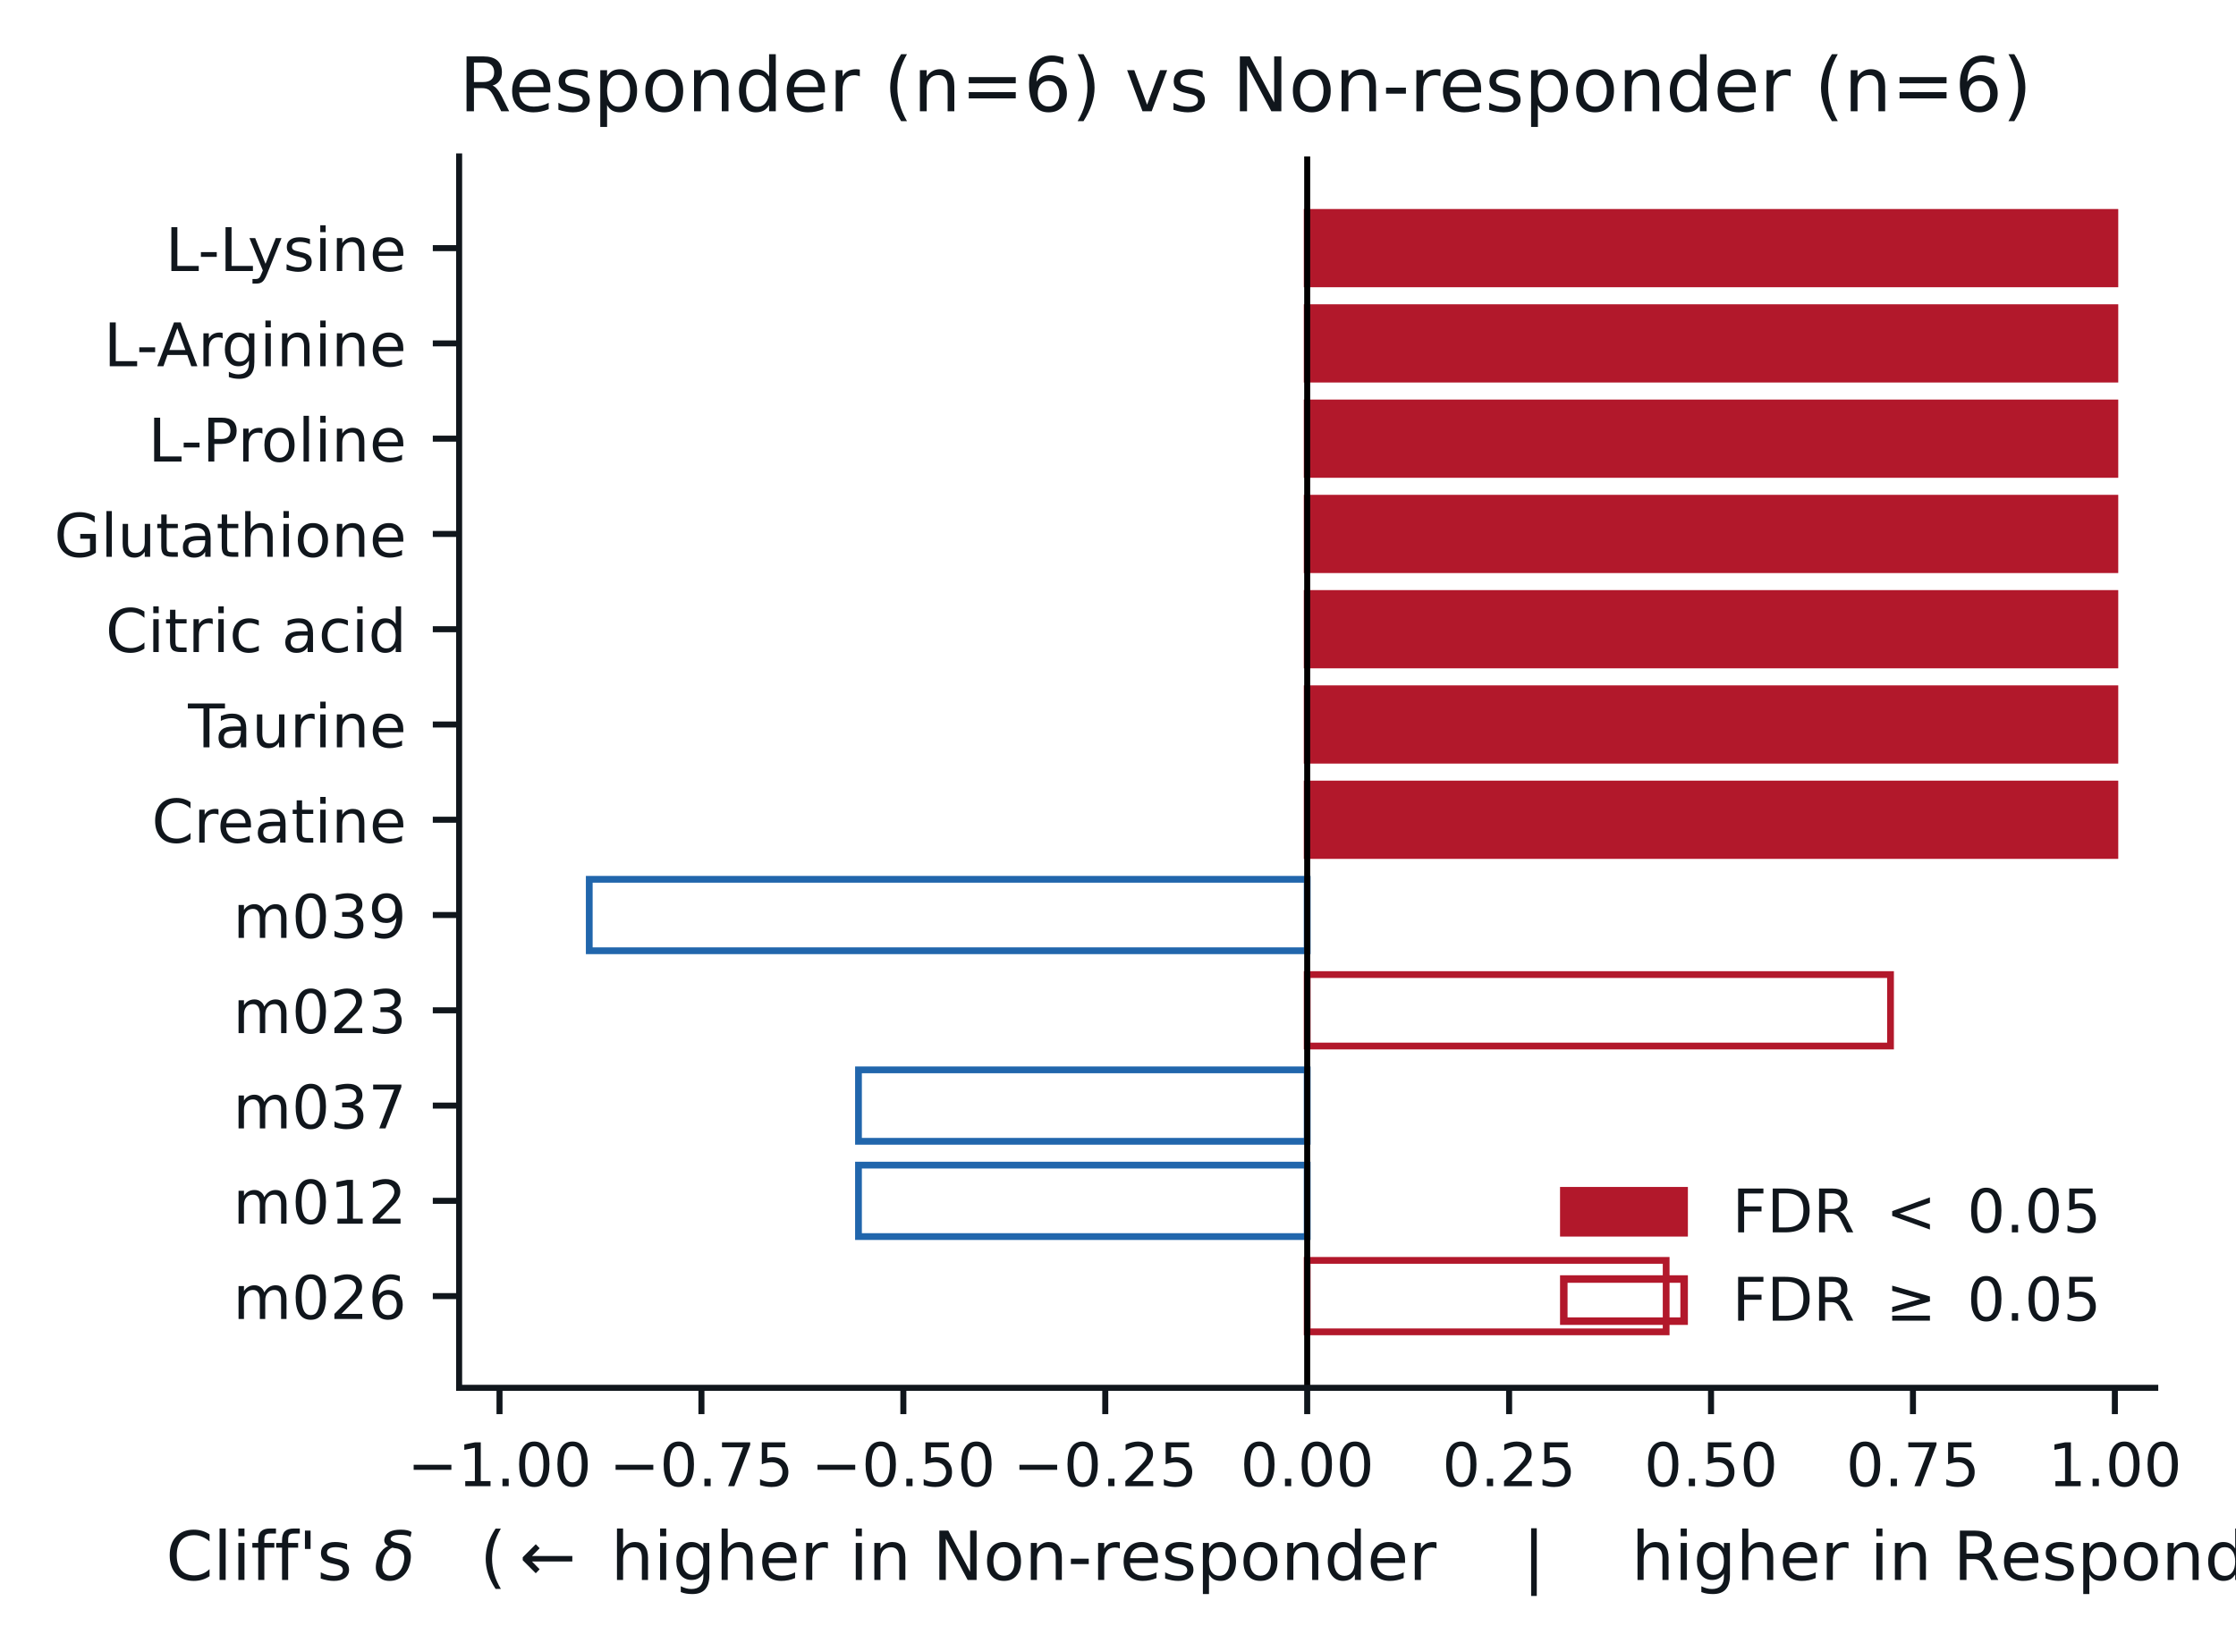
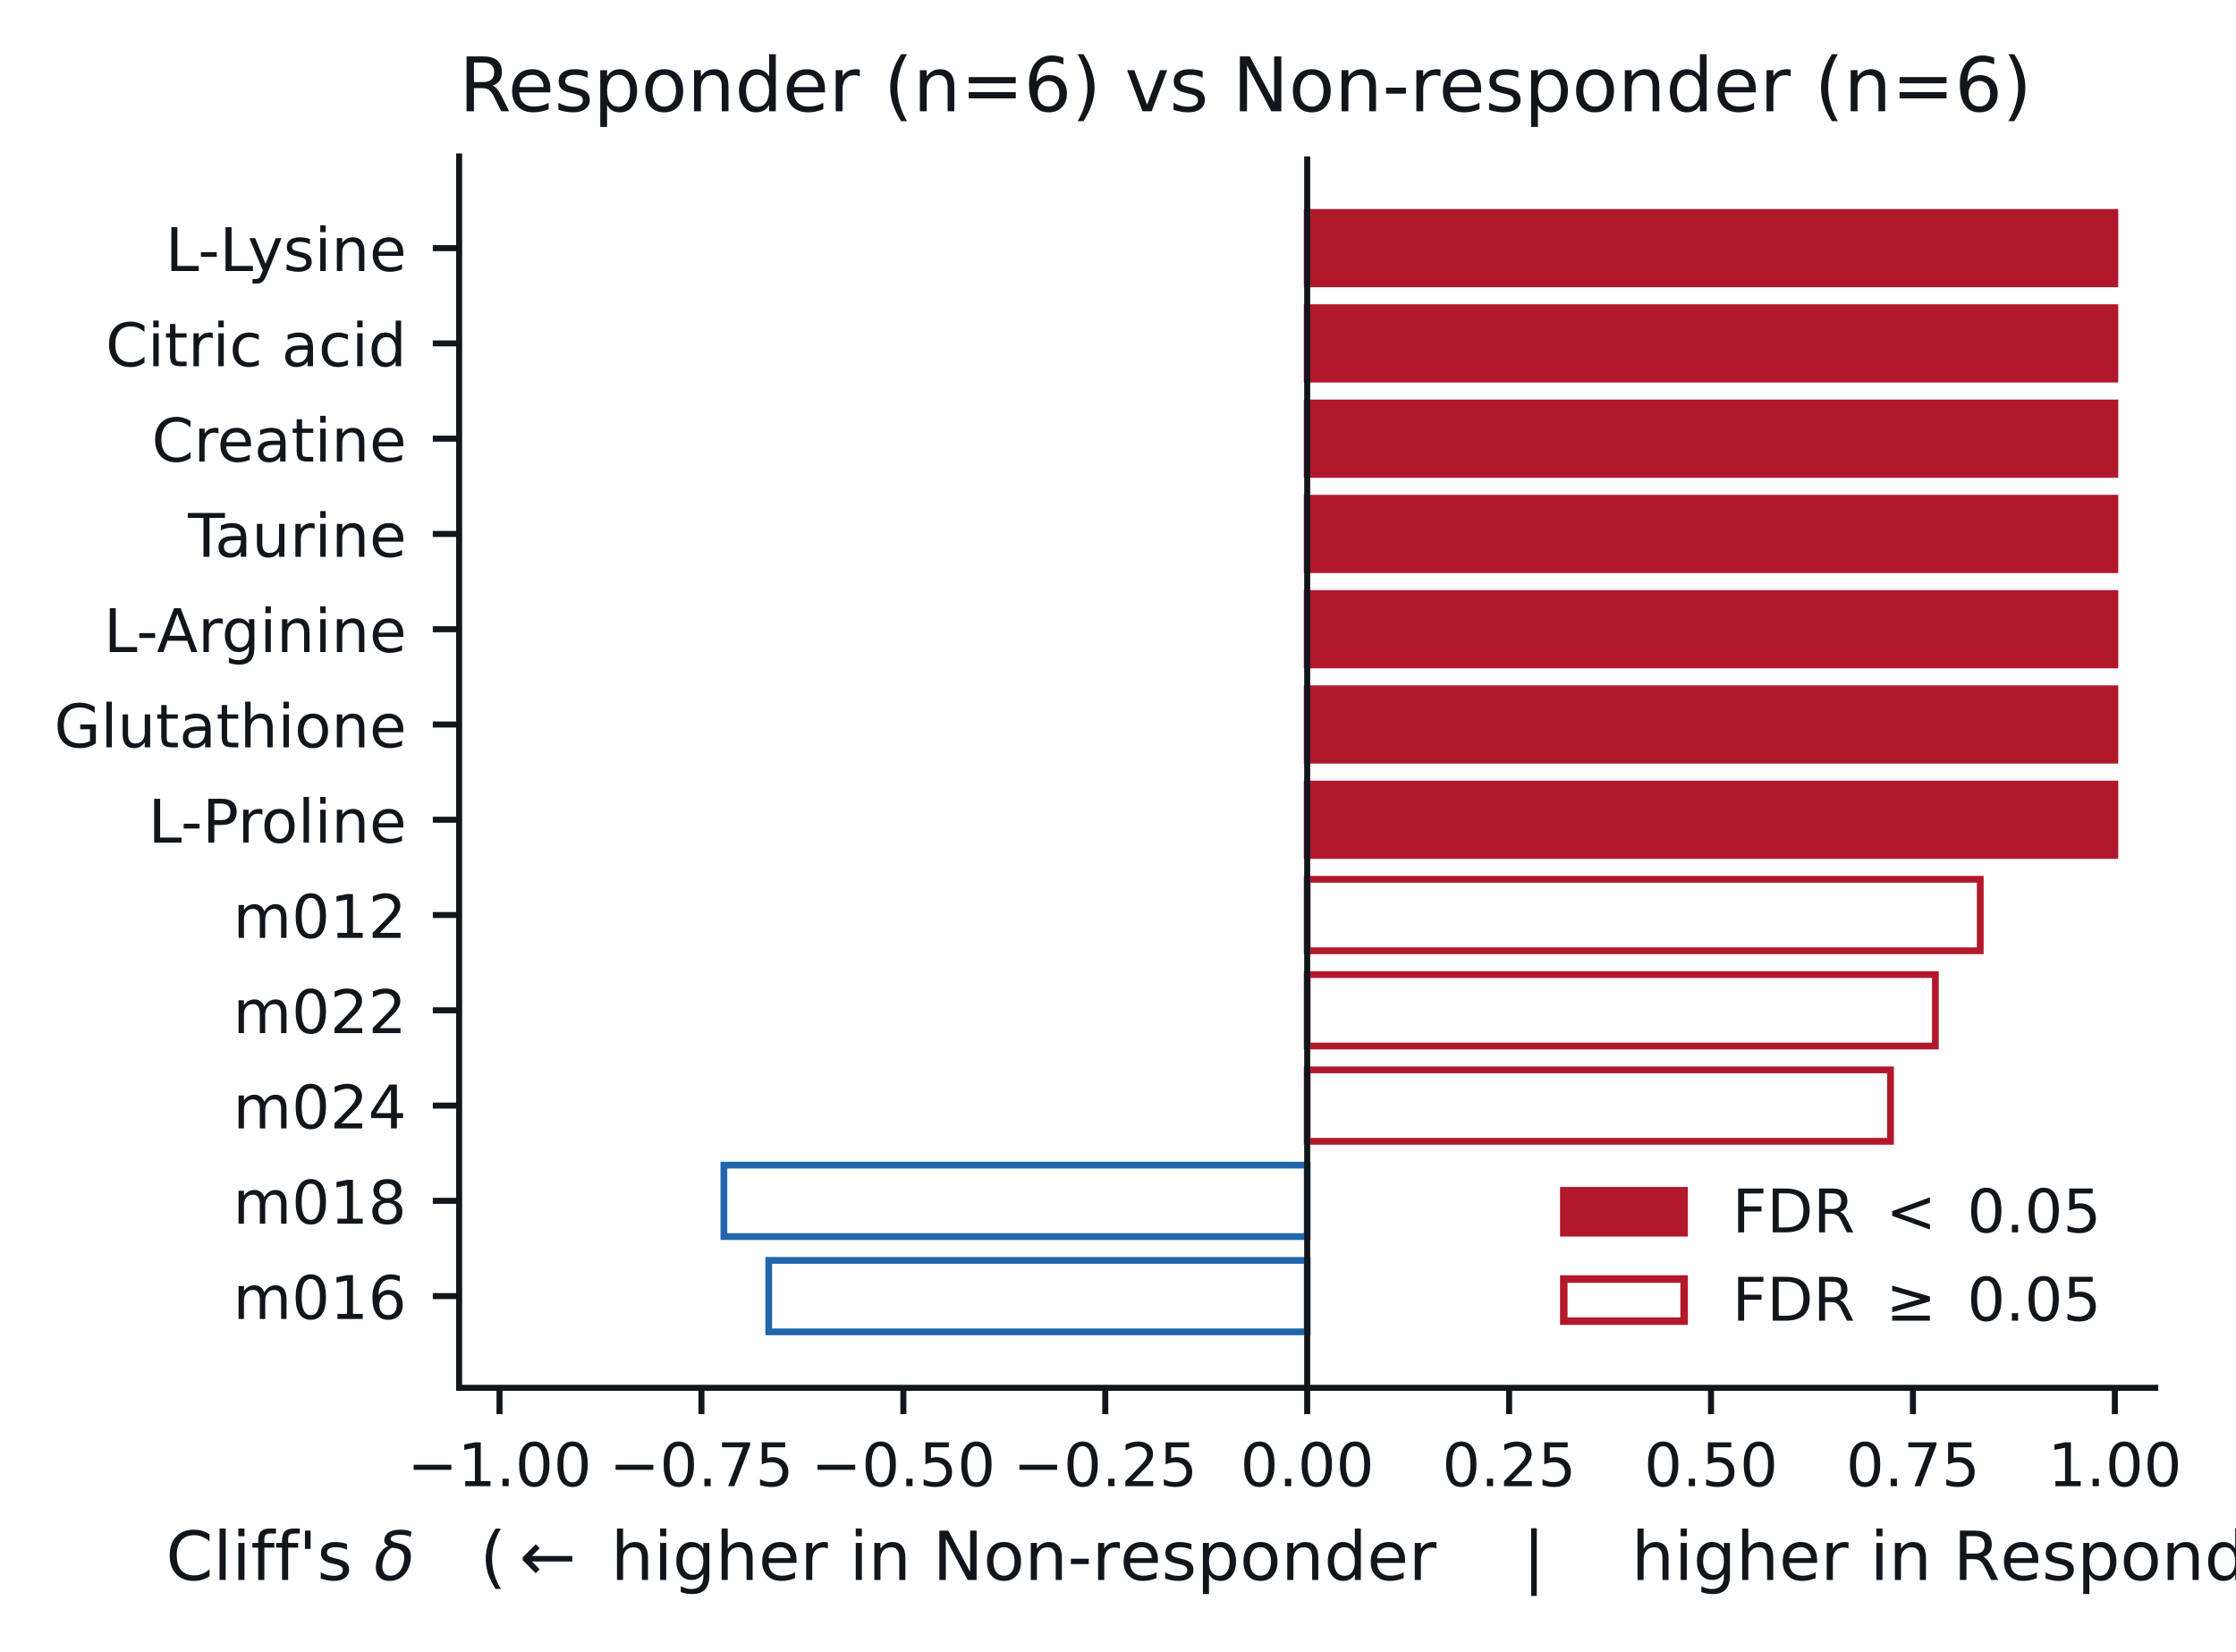
<svg xmlns="http://www.w3.org/2000/svg" xmlns:xlink="http://www.w3.org/1999/xlink" width="297.298pt" height="219.551pt" viewBox="0 0 297.298 219.551" version="1.1">
  <defs>
    <style type="text/css">*{stroke-linejoin: round; stroke-linecap: butt}</style>
  </defs>
  <g id="figure_1">
    <g id="patch_1">
      <path d="M 0 219.551  L 297.298 219.551  L 297.298 0  L 0 0  L 0 219.551  z " style="fill: none" />
    </g>
    <g id="axes_1">
      <g id="patch_2">
        <path d="M 61.046 184.518  L 286.561 184.518  L 286.561 20.798  L 61.046 20.798  L 61.046 184.518  z " style="fill: none" />
      </g>
      <g id="patch_3">
-         <path d="M 173.804 177.077  L 221.532 177.077  L 221.532 167.576  L 173.804 167.576  L 173.804 177.077  z " clip-path="url(#p28e4bcf82c)" style="fill: none; stroke: #b2182b; stroke-width: 0.9; stroke-linejoin: miter" />
+         <path d="M 173.804 177.077  L 102.212 177.077  L 102.212 167.576  L 173.804 167.576  L 173.804 177.077  z " clip-path="url(#p1b614891e5)" style="fill: none; stroke: #2166ac; stroke-width: 0.9; stroke-linejoin: miter" />
      </g>
      <g id="patch_4">
-         <path d="M 173.804 164.41  L 114.144 164.41  L 114.144 154.91  L 173.804 154.91  L 173.804 164.41  z " clip-path="url(#p28e4bcf82c)" style="fill: none; stroke: #2166ac; stroke-width: 0.9; stroke-linejoin: miter" />
+         <path d="M 173.804 164.41  L 96.246 164.41  L 96.246 154.91  L 173.804 154.91  L 173.804 164.41  z " clip-path="url(#p1b614891e5)" style="fill: none; stroke: #2166ac; stroke-width: 0.9; stroke-linejoin: miter" />
      </g>
      <g id="patch_5">
-         <path d="M 173.804 151.743  L 114.144 151.743  L 114.144 142.243  L 173.804 142.243  L 173.804 151.743  z " clip-path="url(#p28e4bcf82c)" style="fill: none; stroke: #2166ac; stroke-width: 0.9; stroke-linejoin: miter" />
+         <path d="M 173.804 151.743  L 251.362 151.743  L 251.362 142.243  L 173.804 142.243  L 173.804 151.743  z " clip-path="url(#p1b614891e5)" style="fill: none; stroke: #b2182b; stroke-width: 0.9; stroke-linejoin: miter" />
      </g>
      <g id="patch_6">
-         <path d="M 173.804 139.076  L 251.362 139.076  L 251.362 129.576  L 173.804 129.576  L 173.804 139.076  z " clip-path="url(#p28e4bcf82c)" style="fill: none; stroke: #b2182b; stroke-width: 0.9; stroke-linejoin: miter" />
+         <path d="M 173.804 139.076  L 257.328 139.076  L 257.328 129.576  L 173.804 129.576  L 173.804 139.076  z " clip-path="url(#p1b614891e5)" style="fill: none; stroke: #b2182b; stroke-width: 0.9; stroke-linejoin: miter" />
      </g>
      <g id="patch_7">
-         <path d="M 173.804 126.409  L 78.348 126.409  L 78.348 116.909  L 173.804 116.909  L 173.804 126.409  z " clip-path="url(#p28e4bcf82c)" style="fill: none; stroke: #2166ac; stroke-width: 0.9; stroke-linejoin: miter" />
+         <path d="M 173.804 126.409  L 263.294 126.409  L 263.294 116.909  L 173.804 116.909  L 173.804 126.409  z " clip-path="url(#p1b614891e5)" style="fill: none; stroke: #b2182b; stroke-width: 0.9; stroke-linejoin: miter" />
      </g>
      <g id="patch_8">
-         <path d="M 173.804 113.742  L 281.192 113.742  L 281.192 104.242  L 173.804 104.242  z " clip-path="url(#p28e4bcf82c)" style="fill: #b2182b; stroke: #b2182b; stroke-width: 0.9; stroke-linejoin: miter" />
+         <path d="M 173.804 113.742  L 281.192 113.742  L 281.192 104.242  L 173.804 104.242  z " clip-path="url(#p1b614891e5)" style="fill: #b2182b; stroke: #b2182b; stroke-width: 0.9; stroke-linejoin: miter" />
      </g>
      <g id="patch_9">
-         <path d="M 173.804 101.075  L 281.192 101.075  L 281.192 91.575  L 173.804 91.575  z " clip-path="url(#p28e4bcf82c)" style="fill: #b2182b; stroke: #b2182b; stroke-width: 0.9; stroke-linejoin: miter" />
+         <path d="M 173.804 101.075  L 281.192 101.075  L 281.192 91.575  L 173.804 91.575  z " clip-path="url(#p1b614891e5)" style="fill: #b2182b; stroke: #b2182b; stroke-width: 0.9; stroke-linejoin: miter" />
      </g>
      <g id="patch_10">
-         <path d="M 173.804 88.408  L 281.192 88.408  L 281.192 78.908  L 173.804 78.908  z " clip-path="url(#p28e4bcf82c)" style="fill: #b2182b; stroke: #b2182b; stroke-width: 0.9; stroke-linejoin: miter" />
+         <path d="M 173.804 88.408  L 281.192 88.408  L 281.192 78.908  L 173.804 78.908  z " clip-path="url(#p1b614891e5)" style="fill: #b2182b; stroke: #b2182b; stroke-width: 0.9; stroke-linejoin: miter" />
      </g>
      <g id="patch_11">
-         <path d="M 173.804 75.741  L 281.192 75.741  L 281.192 66.241  L 173.804 66.241  z " clip-path="url(#p28e4bcf82c)" style="fill: #b2182b; stroke: #b2182b; stroke-width: 0.9; stroke-linejoin: miter" />
+         <path d="M 173.804 75.741  L 281.192 75.741  L 281.192 66.241  L 173.804 66.241  z " clip-path="url(#p1b614891e5)" style="fill: #b2182b; stroke: #b2182b; stroke-width: 0.9; stroke-linejoin: miter" />
      </g>
      <g id="patch_12">
-         <path d="M 173.804 63.074  L 281.192 63.074  L 281.192 53.574  L 173.804 53.574  z " clip-path="url(#p28e4bcf82c)" style="fill: #b2182b; stroke: #b2182b; stroke-width: 0.9; stroke-linejoin: miter" />
+         <path d="M 173.804 63.074  L 281.192 63.074  L 281.192 53.574  L 173.804 53.574  z " clip-path="url(#p1b614891e5)" style="fill: #b2182b; stroke: #b2182b; stroke-width: 0.9; stroke-linejoin: miter" />
      </g>
      <g id="patch_13">
-         <path d="M 173.804 50.407  L 281.192 50.407  L 281.192 40.907  L 173.804 40.907  z " clip-path="url(#p28e4bcf82c)" style="fill: #b2182b; stroke: #b2182b; stroke-width: 0.9; stroke-linejoin: miter" />
+         <path d="M 173.804 50.407  L 281.192 50.407  L 281.192 40.907  L 173.804 40.907  z " clip-path="url(#p1b614891e5)" style="fill: #b2182b; stroke: #b2182b; stroke-width: 0.9; stroke-linejoin: miter" />
      </g>
      <g id="patch_14">
-         <path d="M 173.804 37.74  L 281.192 37.74  L 281.192 28.24  L 173.804 28.24  z " clip-path="url(#p28e4bcf82c)" style="fill: #b2182b; stroke: #b2182b; stroke-width: 0.9; stroke-linejoin: miter" />
+         <path d="M 173.804 37.74  L 281.192 37.74  L 281.192 28.24  L 173.804 28.24  z " clip-path="url(#p1b614891e5)" style="fill: #b2182b; stroke: #b2182b; stroke-width: 0.9; stroke-linejoin: miter" />
      </g>
      <g id="matplotlib.axis_1">
        <g id="xtick_1">
          <g id="line2d_1">
            <defs>
-               <path id="m2853d8d425" d="M 0 0  L 0 3.5  " style="stroke: #10161c; stroke-width: 0.8" />
+               <path id="m60144de3d7" d="M 0 0  L 0 3.5  " style="stroke: #10161c; stroke-width: 0.8" />
            </defs>
            <g>
-               <use xlink:href="#m2853d8d425" x="66.416" y="184.518" style="fill: #10161c; stroke: #10161c; stroke-width: 0.8" />
+               <use xlink:href="#m60144de3d7" x="66.416" y="184.518" style="fill: #10161c; stroke: #10161c; stroke-width: 0.8" />
            </g>
          </g>
          <g id="text_1">
            <text style="font-size: 8px; font-family: 'DejaVu Sans', 'Bitstream Vera Sans', 'Computer Modern Sans Serif', 'Lucida Grande', 'Verdana', 'Geneva', 'Lucid', 'Arial', 'Helvetica', 'Avant Garde', sans-serif; text-anchor: middle; fill: #10161c" x="66.416" y="197.597" transform="rotate(-0 66.41566 197.5972)">−1.00</text>
          </g>
        </g>
        <g id="xtick_2">
          <g id="line2d_2">
            <g>
-               <use xlink:href="#m2853d8d425" x="93.263" y="184.518" style="fill: #10161c; stroke: #10161c; stroke-width: 0.8" />
+               <use xlink:href="#m60144de3d7" x="93.263" y="184.518" style="fill: #10161c; stroke: #10161c; stroke-width: 0.8" />
            </g>
          </g>
          <g id="text_2">
            <text style="font-size: 8px; font-family: 'DejaVu Sans', 'Bitstream Vera Sans', 'Computer Modern Sans Serif', 'Lucida Grande', 'Verdana', 'Geneva', 'Lucid', 'Arial', 'Helvetica', 'Avant Garde', sans-serif; text-anchor: middle; fill: #10161c" x="93.263" y="197.597" transform="rotate(-0 93.26268 197.5972)">−0.75</text>
          </g>
        </g>
        <g id="xtick_3">
          <g id="line2d_3">
            <g>
-               <use xlink:href="#m2853d8d425" x="120.11" y="184.518" style="fill: #10161c; stroke: #10161c; stroke-width: 0.8" />
+               <use xlink:href="#m60144de3d7" x="120.11" y="184.518" style="fill: #10161c; stroke: #10161c; stroke-width: 0.8" />
            </g>
          </g>
          <g id="text_3">
            <text style="font-size: 8px; font-family: 'DejaVu Sans', 'Bitstream Vera Sans', 'Computer Modern Sans Serif', 'Lucida Grande', 'Verdana', 'Geneva', 'Lucid', 'Arial', 'Helvetica', 'Avant Garde', sans-serif; text-anchor: middle; fill: #10161c" x="120.11" y="197.597" transform="rotate(-0 120.1097 197.5972)">−0.50</text>
          </g>
        </g>
        <g id="xtick_4">
          <g id="line2d_4">
            <g>
-               <use xlink:href="#m2853d8d425" x="146.957" y="184.518" style="fill: #10161c; stroke: #10161c; stroke-width: 0.8" />
+               <use xlink:href="#m60144de3d7" x="146.957" y="184.518" style="fill: #10161c; stroke: #10161c; stroke-width: 0.8" />
            </g>
          </g>
          <g id="text_4">
            <text style="font-size: 8px; font-family: 'DejaVu Sans', 'Bitstream Vera Sans', 'Computer Modern Sans Serif', 'Lucida Grande', 'Verdana', 'Geneva', 'Lucid', 'Arial', 'Helvetica', 'Avant Garde', sans-serif; text-anchor: middle; fill: #10161c" x="146.957" y="197.597" transform="rotate(-0 146.9567 197.5972)">−0.25</text>
          </g>
        </g>
        <g id="xtick_5">
          <g id="line2d_5">
            <g>
-               <use xlink:href="#m2853d8d425" x="173.804" y="184.518" style="fill: #10161c; stroke: #10161c; stroke-width: 0.8" />
+               <use xlink:href="#m60144de3d7" x="173.804" y="184.518" style="fill: #10161c; stroke: #10161c; stroke-width: 0.8" />
            </g>
          </g>
          <g id="text_5">
            <text style="font-size: 8px; font-family: 'DejaVu Sans', 'Bitstream Vera Sans', 'Computer Modern Sans Serif', 'Lucida Grande', 'Verdana', 'Geneva', 'Lucid', 'Arial', 'Helvetica', 'Avant Garde', sans-serif; text-anchor: middle; fill: #10161c" x="173.804" y="197.597" transform="rotate(-0 173.8038 197.5972)">0.00</text>
          </g>
        </g>
        <g id="xtick_6">
          <g id="line2d_6">
            <g>
-               <use xlink:href="#m2853d8d425" x="200.651" y="184.518" style="fill: #10161c; stroke: #10161c; stroke-width: 0.8" />
+               <use xlink:href="#m60144de3d7" x="200.651" y="184.518" style="fill: #10161c; stroke: #10161c; stroke-width: 0.8" />
            </g>
          </g>
          <g id="text_6">
            <text style="font-size: 8px; font-family: 'DejaVu Sans', 'Bitstream Vera Sans', 'Computer Modern Sans Serif', 'Lucida Grande', 'Verdana', 'Geneva', 'Lucid', 'Arial', 'Helvetica', 'Avant Garde', sans-serif; text-anchor: middle; fill: #10161c" x="200.651" y="197.597" transform="rotate(-0 200.6508 197.5972)">0.25</text>
          </g>
        </g>
        <g id="xtick_7">
          <g id="line2d_7">
            <g>
-               <use xlink:href="#m2853d8d425" x="227.498" y="184.518" style="fill: #10161c; stroke: #10161c; stroke-width: 0.8" />
+               <use xlink:href="#m60144de3d7" x="227.498" y="184.518" style="fill: #10161c; stroke: #10161c; stroke-width: 0.8" />
            </g>
          </g>
          <g id="text_7">
            <text style="font-size: 8px; font-family: 'DejaVu Sans', 'Bitstream Vera Sans', 'Computer Modern Sans Serif', 'Lucida Grande', 'Verdana', 'Geneva', 'Lucid', 'Arial', 'Helvetica', 'Avant Garde', sans-serif; text-anchor: middle; fill: #10161c" x="227.498" y="197.597" transform="rotate(-0 227.4978 197.5972)">0.50</text>
          </g>
        </g>
        <g id="xtick_8">
          <g id="line2d_8">
            <g>
-               <use xlink:href="#m2853d8d425" x="254.345" y="184.518" style="fill: #10161c; stroke: #10161c; stroke-width: 0.8" />
+               <use xlink:href="#m60144de3d7" x="254.345" y="184.518" style="fill: #10161c; stroke: #10161c; stroke-width: 0.8" />
            </g>
          </g>
          <g id="text_8">
            <text style="font-size: 8px; font-family: 'DejaVu Sans', 'Bitstream Vera Sans', 'Computer Modern Sans Serif', 'Lucida Grande', 'Verdana', 'Geneva', 'Lucid', 'Arial', 'Helvetica', 'Avant Garde', sans-serif; text-anchor: middle; fill: #10161c" x="254.345" y="197.597" transform="rotate(-0 254.3448 197.5972)">0.75</text>
          </g>
        </g>
        <g id="xtick_9">
          <g id="line2d_9">
            <g>
-               <use xlink:href="#m2853d8d425" x="281.192" y="184.518" style="fill: #10161c; stroke: #10161c; stroke-width: 0.8" />
+               <use xlink:href="#m60144de3d7" x="281.192" y="184.518" style="fill: #10161c; stroke: #10161c; stroke-width: 0.8" />
            </g>
          </g>
          <g id="text_9">
            <text style="font-size: 8px; font-family: 'DejaVu Sans', 'Bitstream Vera Sans', 'Computer Modern Sans Serif', 'Lucida Grande', 'Verdana', 'Geneva', 'Lucid', 'Arial', 'Helvetica', 'Avant Garde', sans-serif; text-anchor: middle; fill: #10161c" x="281.192" y="197.597" transform="rotate(-0 281.1918 197.5972)">1.00</text>
          </g>
        </g>
        <g id="text_10">
          <g style="fill: #10161c" transform="translate(22.06375 210.1909)">
            <text>
              <tspan x="0" y="-0.125" style="font-size: 9px; font-family: 'DejaVu Sans'; fill: #10161c">C</tspan>
              <tspan x="6.284" y="-0.125" style="font-size: 9px; font-family: 'DejaVu Sans'; fill: #10161c">l</tspan>
              <tspan x="8.785" y="-0.125" style="font-size: 9px; font-family: 'DejaVu Sans'; fill: #10161c">i</tspan>
              <tspan x="11.285" y="-0.125" style="font-size: 9px; font-family: 'DejaVu Sans'; fill: #10161c">f</tspan>
              <tspan x="14.454" y="-0.125" style="font-size: 9px; font-family: 'DejaVu Sans'; fill: #10161c">f</tspan>
              <tspan x="17.622" y="-0.125" style="font-size: 9px; font-family: 'DejaVu Sans'; fill: #10161c">'</tspan>
              <tspan x="20.096" y="-0.125" style="font-size: 9px; font-family: 'DejaVu Sans'; fill: #10161c">s</tspan>
              <tspan x="24.785" y="-0.125" style="font-size: 9px; font-family: 'DejaVu Sans'; fill: #10161c"> </tspan>
              <tspan x="33.152" y="-0.125" style="font-size: 9px; font-family: 'DejaVu Sans'; fill: #10161c"> </tspan>
              <tspan x="36.013" y="-0.125" style="font-size: 9px; font-family: 'DejaVu Sans'; fill: #10161c"> </tspan>
              <tspan x="38.874" y="-0.125" style="font-size: 9px; font-family: 'DejaVu Sans'; fill: #10161c"> </tspan>
              <tspan x="41.735" y="-0.125" style="font-size: 9px; font-family: 'DejaVu Sans'; fill: #10161c">(</tspan>
              <tspan x="47" y="-0.125" style="font-size: 9px; font-family: 'DejaVu Sans'; fill: #10161c">←</tspan>
              <tspan x="56.294" y="-0.125" style="font-size: 9px; font-family: 'DejaVu Sans'; fill: #10161c"> </tspan>
              <tspan x="59.155" y="-0.125" style="font-size: 9px; font-family: 'DejaVu Sans'; fill: #10161c">h</tspan>
              <tspan x="64.859" y="-0.125" style="font-size: 9px; font-family: 'DejaVu Sans'; fill: #10161c">i</tspan>
              <tspan x="67.359" y="-0.125" style="font-size: 9px; font-family: 'DejaVu Sans'; fill: #10161c">g</tspan>
              <tspan x="73.072" y="-0.125" style="font-size: 9px; font-family: 'DejaVu Sans'; fill: #10161c">h</tspan>
              <tspan x="78.776" y="-0.125" style="font-size: 9px; font-family: 'DejaVu Sans'; fill: #10161c">e</tspan>
              <tspan x="84.313" y="-0.125" style="font-size: 9px; font-family: 'DejaVu Sans'; fill: #10161c">r</tspan>
              <tspan x="88.014" y="-0.125" style="font-size: 9px; font-family: 'DejaVu Sans'; fill: #10161c"> </tspan>
              <tspan x="90.875" y="-0.125" style="font-size: 9px; font-family: 'DejaVu Sans'; fill: #10161c">i</tspan>
              <tspan x="93.375" y="-0.125" style="font-size: 9px; font-family: 'DejaVu Sans'; fill: #10161c">n</tspan>
              <tspan x="99.079" y="-0.125" style="font-size: 9px; font-family: 'DejaVu Sans'; fill: #10161c"> </tspan>
              <tspan x="101.94" y="-0.125" style="font-size: 9px; font-family: 'DejaVu Sans'; fill: #10161c">N</tspan>
              <tspan x="108.672" y="-0.125" style="font-size: 9px; font-family: 'DejaVu Sans'; fill: #10161c">o</tspan>
              <tspan x="114.179" y="-0.125" style="font-size: 9px; font-family: 'DejaVu Sans'; fill: #10161c">n</tspan>
              <tspan x="119.883" y="-0.125" style="font-size: 9px; font-family: 'DejaVu Sans'; fill: #10161c">-</tspan>
              <tspan x="123.13" y="-0.125" style="font-size: 9px; font-family: 'DejaVu Sans'; fill: #10161c">r</tspan>
              <tspan x="126.831" y="-0.125" style="font-size: 9px; font-family: 'DejaVu Sans'; fill: #10161c">e</tspan>
              <tspan x="132.368" y="-0.125" style="font-size: 9px; font-family: 'DejaVu Sans'; fill: #10161c">s</tspan>
              <tspan x="137.057" y="-0.125" style="font-size: 9px; font-family: 'DejaVu Sans'; fill: #10161c">p</tspan>
              <tspan x="142.77" y="-0.125" style="font-size: 9px; font-family: 'DejaVu Sans'; fill: #10161c">o</tspan>
              <tspan x="148.276" y="-0.125" style="font-size: 9px; font-family: 'DejaVu Sans'; fill: #10161c">n</tspan>
              <tspan x="153.98" y="-0.125" style="font-size: 9px; font-family: 'DejaVu Sans'; fill: #10161c">d</tspan>
              <tspan x="159.693" y="-0.125" style="font-size: 9px; font-family: 'DejaVu Sans'; fill: #10161c">e</tspan>
              <tspan x="165.23" y="-0.125" style="font-size: 9px; font-family: 'DejaVu Sans'; fill: #10161c">r</tspan>
              <tspan x="168.93" y="-0.125" style="font-size: 9px; font-family: 'DejaVu Sans'; fill: #10161c"> </tspan>
              <tspan x="171.791" y="-0.125" style="font-size: 9px; font-family: 'DejaVu Sans'; fill: #10161c"> </tspan>
              <tspan x="174.652" y="-0.125" style="font-size: 9px; font-family: 'DejaVu Sans'; fill: #10161c"> </tspan>
              <tspan x="177.513" y="-0.125" style="font-size: 9px; font-family: 'DejaVu Sans'; fill: #10161c"> </tspan>
              <tspan x="180.374" y="-0.125" style="font-size: 9px; font-family: 'DejaVu Sans'; fill: #10161c">|</tspan>
              <tspan x="183.406" y="-0.125" style="font-size: 9px; font-family: 'DejaVu Sans'; fill: #10161c"> </tspan>
              <tspan x="186.267" y="-0.125" style="font-size: 9px; font-family: 'DejaVu Sans'; fill: #10161c"> </tspan>
              <tspan x="189.127" y="-0.125" style="font-size: 9px; font-family: 'DejaVu Sans'; fill: #10161c"> </tspan>
              <tspan x="191.988" y="-0.125" style="font-size: 9px; font-family: 'DejaVu Sans'; fill: #10161c"> </tspan>
              <tspan x="194.849" y="-0.125" style="font-size: 9px; font-family: 'DejaVu Sans'; fill: #10161c">h</tspan>
              <tspan x="200.553" y="-0.125" style="font-size: 9px; font-family: 'DejaVu Sans'; fill: #10161c">i</tspan>
              <tspan x="203.054" y="-0.125" style="font-size: 9px; font-family: 'DejaVu Sans'; fill: #10161c">g</tspan>
              <tspan x="208.767" y="-0.125" style="font-size: 9px; font-family: 'DejaVu Sans'; fill: #10161c">h</tspan>
              <tspan x="214.471" y="-0.125" style="font-size: 9px; font-family: 'DejaVu Sans'; fill: #10161c">e</tspan>
              <tspan x="220.008" y="-0.125" style="font-size: 9px; font-family: 'DejaVu Sans'; fill: #10161c">r</tspan>
              <tspan x="223.708" y="-0.125" style="font-size: 9px; font-family: 'DejaVu Sans'; fill: #10161c"> </tspan>
              <tspan x="226.569" y="-0.125" style="font-size: 9px; font-family: 'DejaVu Sans'; fill: #10161c">i</tspan>
              <tspan x="229.069" y="-0.125" style="font-size: 9px; font-family: 'DejaVu Sans'; fill: #10161c">n</tspan>
              <tspan x="234.773" y="-0.125" style="font-size: 9px; font-family: 'DejaVu Sans'; fill: #10161c"> </tspan>
              <tspan x="237.634" y="-0.125" style="font-size: 9px; font-family: 'DejaVu Sans'; fill: #10161c">R</tspan>
              <tspan x="243.888" y="-0.125" style="font-size: 9px; font-family: 'DejaVu Sans'; fill: #10161c">e</tspan>
              <tspan x="249.425" y="-0.125" style="font-size: 9px; font-family: 'DejaVu Sans'; fill: #10161c">s</tspan>
              <tspan x="254.114" y="-0.125" style="font-size: 9px; font-family: 'DejaVu Sans'; fill: #10161c">p</tspan>
              <tspan x="259.827" y="-0.125" style="font-size: 9px; font-family: 'DejaVu Sans'; fill: #10161c">o</tspan>
              <tspan x="265.333" y="-0.125" style="font-size: 9px; font-family: 'DejaVu Sans'; fill: #10161c">n</tspan>
              <tspan x="271.037" y="-0.125" style="font-size: 9px; font-family: 'DejaVu Sans'; fill: #10161c">d</tspan>
              <tspan x="276.75" y="-0.125" style="font-size: 9px; font-family: 'DejaVu Sans'; fill: #10161c">e</tspan>
              <tspan x="282.287" y="-0.125" style="font-size: 9px; font-family: 'DejaVu Sans'; fill: #10161c">r</tspan>
              <tspan x="285.987" y="-0.125" style="font-size: 9px; font-family: 'DejaVu Sans'; fill: #10161c"> </tspan>
              <tspan x="290.602" y="-0.125" style="font-size: 9px; font-family: 'DejaVu Sans'; fill: #10161c">→</tspan>
              <tspan x="299.896" y="-0.125" style="font-size: 9px; font-family: 'DejaVu Sans'; fill: #10161c">)</tspan>
              <tspan x="27.646" y="-0.125" style="font-style: oblique; font-size: 9px; font-family: 'DejaVu Sans'; fill: #10161c">δ</tspan>
            </text>
          </g>
        </g>
      </g>
      <g id="matplotlib.axis_2">
        <g id="ytick_1">
          <g id="line2d_10">
            <defs>
-               <path id="m66c38ad7d6" d="M 0 0  L -3.5 0  " style="stroke: #10161c; stroke-width: 0.8" />
+               <path id="m61cba9ec28" d="M 0 0  L -3.5 0  " style="stroke: #10161c; stroke-width: 0.8" />
            </defs>
            <g>
-               <use xlink:href="#m66c38ad7d6" x="61.046" y="172.327" style="fill: #10161c; stroke: #10161c; stroke-width: 0.8" />
+               <use xlink:href="#m61cba9ec28" x="61.046" y="172.327" style="fill: #10161c; stroke: #10161c; stroke-width: 0.8" />
            </g>
          </g>
          <g id="text_11">
-             <text style="font-size: 8px; font-family: 'DejaVu Sans', 'Bitstream Vera Sans', 'Computer Modern Sans Serif', 'Lucida Grande', 'Verdana', 'Geneva', 'Lucid', 'Arial', 'Helvetica', 'Avant Garde', sans-serif; text-anchor: end; fill: #10161c" x="54.046" y="175.366" transform="rotate(-0 54.04625 175.3659)">m026</text>
+             <text style="font-size: 8px; font-family: 'DejaVu Sans', 'Bitstream Vera Sans', 'Computer Modern Sans Serif', 'Lucida Grande', 'Verdana', 'Geneva', 'Lucid', 'Arial', 'Helvetica', 'Avant Garde', sans-serif; text-anchor: end; fill: #10161c" x="54.046" y="175.366" transform="rotate(-0 54.04625 175.3659)">m016</text>
          </g>
        </g>
        <g id="ytick_2">
          <g id="line2d_11">
            <g>
-               <use xlink:href="#m66c38ad7d6" x="61.046" y="159.66" style="fill: #10161c; stroke: #10161c; stroke-width: 0.8" />
+               <use xlink:href="#m61cba9ec28" x="61.046" y="159.66" style="fill: #10161c; stroke: #10161c; stroke-width: 0.8" />
            </g>
          </g>
          <g id="text_12">
-             <text style="font-size: 8px; font-family: 'DejaVu Sans', 'Bitstream Vera Sans', 'Computer Modern Sans Serif', 'Lucida Grande', 'Verdana', 'Geneva', 'Lucid', 'Arial', 'Helvetica', 'Avant Garde', sans-serif; text-anchor: end; fill: #10161c" x="54.046" y="162.699" transform="rotate(-0 54.04625 162.699)">m012</text>
+             <text style="font-size: 8px; font-family: 'DejaVu Sans', 'Bitstream Vera Sans', 'Computer Modern Sans Serif', 'Lucida Grande', 'Verdana', 'Geneva', 'Lucid', 'Arial', 'Helvetica', 'Avant Garde', sans-serif; text-anchor: end; fill: #10161c" x="54.046" y="162.699" transform="rotate(-0 54.04625 162.699)">m018</text>
          </g>
        </g>
        <g id="ytick_3">
          <g id="line2d_12">
            <g>
-               <use xlink:href="#m66c38ad7d6" x="61.046" y="146.993" style="fill: #10161c; stroke: #10161c; stroke-width: 0.8" />
+               <use xlink:href="#m61cba9ec28" x="61.046" y="146.993" style="fill: #10161c; stroke: #10161c; stroke-width: 0.8" />
            </g>
          </g>
          <g id="text_13">
-             <text style="font-size: 8px; font-family: 'DejaVu Sans', 'Bitstream Vera Sans', 'Computer Modern Sans Serif', 'Lucida Grande', 'Verdana', 'Geneva', 'Lucid', 'Arial', 'Helvetica', 'Avant Garde', sans-serif; text-anchor: end; fill: #10161c" x="54.046" y="150.032" transform="rotate(-0 54.04625 150.032)">m037</text>
+             <text style="font-size: 8px; font-family: 'DejaVu Sans', 'Bitstream Vera Sans', 'Computer Modern Sans Serif', 'Lucida Grande', 'Verdana', 'Geneva', 'Lucid', 'Arial', 'Helvetica', 'Avant Garde', sans-serif; text-anchor: end; fill: #10161c" x="54.046" y="150.032" transform="rotate(-0 54.04625 150.032)">m024</text>
          </g>
        </g>
        <g id="ytick_4">
          <g id="line2d_13">
            <g>
-               <use xlink:href="#m66c38ad7d6" x="61.046" y="134.326" style="fill: #10161c; stroke: #10161c; stroke-width: 0.8" />
+               <use xlink:href="#m61cba9ec28" x="61.046" y="134.326" style="fill: #10161c; stroke: #10161c; stroke-width: 0.8" />
            </g>
          </g>
          <g id="text_14">
-             <text style="font-size: 8px; font-family: 'DejaVu Sans', 'Bitstream Vera Sans', 'Computer Modern Sans Serif', 'Lucida Grande', 'Verdana', 'Geneva', 'Lucid', 'Arial', 'Helvetica', 'Avant Garde', sans-serif; text-anchor: end; fill: #10161c" x="54.046" y="137.365" transform="rotate(-0 54.04625 137.3651)">m023</text>
+             <text style="font-size: 8px; font-family: 'DejaVu Sans', 'Bitstream Vera Sans', 'Computer Modern Sans Serif', 'Lucida Grande', 'Verdana', 'Geneva', 'Lucid', 'Arial', 'Helvetica', 'Avant Garde', sans-serif; text-anchor: end; fill: #10161c" x="54.046" y="137.365" transform="rotate(-0 54.04625 137.3651)">m022</text>
          </g>
        </g>
        <g id="ytick_5">
          <g id="line2d_14">
            <g>
-               <use xlink:href="#m66c38ad7d6" x="61.046" y="121.659" style="fill: #10161c; stroke: #10161c; stroke-width: 0.8" />
+               <use xlink:href="#m61cba9ec28" x="61.046" y="121.659" style="fill: #10161c; stroke: #10161c; stroke-width: 0.8" />
            </g>
          </g>
          <g id="text_15">
-             <text style="font-size: 8px; font-family: 'DejaVu Sans', 'Bitstream Vera Sans', 'Computer Modern Sans Serif', 'Lucida Grande', 'Verdana', 'Geneva', 'Lucid', 'Arial', 'Helvetica', 'Avant Garde', sans-serif; text-anchor: end; fill: #10161c" x="54.046" y="124.698" transform="rotate(-0 54.04625 124.6982)">m039</text>
+             <text style="font-size: 8px; font-family: 'DejaVu Sans', 'Bitstream Vera Sans', 'Computer Modern Sans Serif', 'Lucida Grande', 'Verdana', 'Geneva', 'Lucid', 'Arial', 'Helvetica', 'Avant Garde', sans-serif; text-anchor: end; fill: #10161c" x="54.046" y="124.698" transform="rotate(-0 54.04625 124.6982)">m012</text>
          </g>
        </g>
        <g id="ytick_6">
          <g id="line2d_15">
            <g>
-               <use xlink:href="#m66c38ad7d6" x="61.046" y="108.992" style="fill: #10161c; stroke: #10161c; stroke-width: 0.8" />
+               <use xlink:href="#m61cba9ec28" x="61.046" y="108.992" style="fill: #10161c; stroke: #10161c; stroke-width: 0.8" />
            </g>
          </g>
          <g id="text_16">
-             <text style="font-size: 8px; font-family: 'DejaVu Sans', 'Bitstream Vera Sans', 'Computer Modern Sans Serif', 'Lucida Grande', 'Verdana', 'Geneva', 'Lucid', 'Arial', 'Helvetica', 'Avant Garde', sans-serif; text-anchor: end; fill: #10161c" x="54.046" y="112.031" transform="rotate(-0 54.04625 112.0313)">Creatine</text>
+             <text style="font-size: 8px; font-family: 'DejaVu Sans', 'Bitstream Vera Sans', 'Computer Modern Sans Serif', 'Lucida Grande', 'Verdana', 'Geneva', 'Lucid', 'Arial', 'Helvetica', 'Avant Garde', sans-serif; text-anchor: end; fill: #10161c" x="54.046" y="112.031" transform="rotate(-0 54.04625 112.0313)">L-Proline</text>
          </g>
        </g>
        <g id="ytick_7">
          <g id="line2d_16">
            <g>
-               <use xlink:href="#m66c38ad7d6" x="61.046" y="96.325" style="fill: #10161c; stroke: #10161c; stroke-width: 0.8" />
+               <use xlink:href="#m61cba9ec28" x="61.046" y="96.325" style="fill: #10161c; stroke: #10161c; stroke-width: 0.8" />
            </g>
          </g>
          <g id="text_17">
-             <text style="font-size: 8px; font-family: 'DejaVu Sans', 'Bitstream Vera Sans', 'Computer Modern Sans Serif', 'Lucida Grande', 'Verdana', 'Geneva', 'Lucid', 'Arial', 'Helvetica', 'Avant Garde', sans-serif; text-anchor: end; fill: #10161c" x="54.046" y="99.364" transform="rotate(-0 54.04625 99.36435)">Taurine</text>
+             <text style="font-size: 8px; font-family: 'DejaVu Sans', 'Bitstream Vera Sans', 'Computer Modern Sans Serif', 'Lucida Grande', 'Verdana', 'Geneva', 'Lucid', 'Arial', 'Helvetica', 'Avant Garde', sans-serif; text-anchor: end; fill: #10161c" x="54.046" y="99.364" transform="rotate(-0 54.04625 99.36435)">Glutathione</text>
          </g>
        </g>
        <g id="ytick_8">
          <g id="line2d_17">
            <g>
-               <use xlink:href="#m66c38ad7d6" x="61.046" y="83.658" style="fill: #10161c; stroke: #10161c; stroke-width: 0.8" />
+               <use xlink:href="#m61cba9ec28" x="61.046" y="83.658" style="fill: #10161c; stroke: #10161c; stroke-width: 0.8" />
            </g>
          </g>
          <g id="text_18">
-             <text style="font-size: 8px; font-family: 'DejaVu Sans', 'Bitstream Vera Sans', 'Computer Modern Sans Serif', 'Lucida Grande', 'Verdana', 'Geneva', 'Lucid', 'Arial', 'Helvetica', 'Avant Garde', sans-serif; text-anchor: end; fill: #10161c" x="54.046" y="86.697" transform="rotate(-0 54.04625 86.69743)">Citric acid</text>
+             <text style="font-size: 8px; font-family: 'DejaVu Sans', 'Bitstream Vera Sans', 'Computer Modern Sans Serif', 'Lucida Grande', 'Verdana', 'Geneva', 'Lucid', 'Arial', 'Helvetica', 'Avant Garde', sans-serif; text-anchor: end; fill: #10161c" x="54.046" y="86.697" transform="rotate(-0 54.04625 86.69743)">L-Arginine</text>
          </g>
        </g>
        <g id="ytick_9">
          <g id="line2d_18">
            <g>
-               <use xlink:href="#m66c38ad7d6" x="61.046" y="70.991" style="fill: #10161c; stroke: #10161c; stroke-width: 0.8" />
+               <use xlink:href="#m61cba9ec28" x="61.046" y="70.991" style="fill: #10161c; stroke: #10161c; stroke-width: 0.8" />
            </g>
          </g>
          <g id="text_19">
-             <text style="font-size: 8px; font-family: 'DejaVu Sans', 'Bitstream Vera Sans', 'Computer Modern Sans Serif', 'Lucida Grande', 'Verdana', 'Geneva', 'Lucid', 'Arial', 'Helvetica', 'Avant Garde', sans-serif; text-anchor: end; fill: #10161c" x="54.046" y="74.031" transform="rotate(-0 54.04625 74.0305)">Glutathione</text>
+             <text style="font-size: 8px; font-family: 'DejaVu Sans', 'Bitstream Vera Sans', 'Computer Modern Sans Serif', 'Lucida Grande', 'Verdana', 'Geneva', 'Lucid', 'Arial', 'Helvetica', 'Avant Garde', sans-serif; text-anchor: end; fill: #10161c" x="54.046" y="74.031" transform="rotate(-0 54.04625 74.0305)">Taurine</text>
          </g>
        </g>
        <g id="ytick_10">
          <g id="line2d_19">
            <g>
-               <use xlink:href="#m66c38ad7d6" x="61.046" y="58.324" style="fill: #10161c; stroke: #10161c; stroke-width: 0.8" />
+               <use xlink:href="#m61cba9ec28" x="61.046" y="58.324" style="fill: #10161c; stroke: #10161c; stroke-width: 0.8" />
            </g>
          </g>
          <g id="text_20">
-             <text style="font-size: 8px; font-family: 'DejaVu Sans', 'Bitstream Vera Sans', 'Computer Modern Sans Serif', 'Lucida Grande', 'Verdana', 'Geneva', 'Lucid', 'Arial', 'Helvetica', 'Avant Garde', sans-serif; text-anchor: end; fill: #10161c" x="54.046" y="61.364" transform="rotate(-0 54.04625 61.36358)">L-Proline</text>
+             <text style="font-size: 8px; font-family: 'DejaVu Sans', 'Bitstream Vera Sans', 'Computer Modern Sans Serif', 'Lucida Grande', 'Verdana', 'Geneva', 'Lucid', 'Arial', 'Helvetica', 'Avant Garde', sans-serif; text-anchor: end; fill: #10161c" x="54.046" y="61.364" transform="rotate(-0 54.04625 61.36358)">Creatine</text>
          </g>
        </g>
        <g id="ytick_11">
          <g id="line2d_20">
            <g>
-               <use xlink:href="#m66c38ad7d6" x="61.046" y="45.657" style="fill: #10161c; stroke: #10161c; stroke-width: 0.8" />
+               <use xlink:href="#m61cba9ec28" x="61.046" y="45.657" style="fill: #10161c; stroke: #10161c; stroke-width: 0.8" />
            </g>
          </g>
          <g id="text_21">
-             <text style="font-size: 8px; font-family: 'DejaVu Sans', 'Bitstream Vera Sans', 'Computer Modern Sans Serif', 'Lucida Grande', 'Verdana', 'Geneva', 'Lucid', 'Arial', 'Helvetica', 'Avant Garde', sans-serif; text-anchor: end; fill: #10161c" x="54.046" y="48.697" transform="rotate(-0 54.04625 48.69665)">L-Arginine</text>
+             <text style="font-size: 8px; font-family: 'DejaVu Sans', 'Bitstream Vera Sans', 'Computer Modern Sans Serif', 'Lucida Grande', 'Verdana', 'Geneva', 'Lucid', 'Arial', 'Helvetica', 'Avant Garde', sans-serif; text-anchor: end; fill: #10161c" x="54.046" y="48.697" transform="rotate(-0 54.04625 48.69665)">Citric acid</text>
          </g>
        </g>
        <g id="ytick_12">
          <g id="line2d_21">
            <g>
-               <use xlink:href="#m66c38ad7d6" x="61.046" y="32.99" style="fill: #10161c; stroke: #10161c; stroke-width: 0.8" />
+               <use xlink:href="#m61cba9ec28" x="61.046" y="32.99" style="fill: #10161c; stroke: #10161c; stroke-width: 0.8" />
            </g>
          </g>
          <g id="text_22">
            <text style="font-size: 8px; font-family: 'DejaVu Sans', 'Bitstream Vera Sans', 'Computer Modern Sans Serif', 'Lucida Grande', 'Verdana', 'Geneva', 'Lucid', 'Arial', 'Helvetica', 'Avant Garde', sans-serif; text-anchor: end; fill: #10161c" x="54.046" y="36.03" transform="rotate(-0 54.04625 36.02973)">L-Lysine</text>
          </g>
        </g>
      </g>
      <g id="line2d_22">
-         <path d="M 173.804 184.518  L 173.804 20.798  " clip-path="url(#p28e4bcf82c)" style="fill: none; stroke: #000000; stroke-width: 0.8; stroke-linecap: square" />
+         <path d="M 173.804 184.518  L 173.804 20.798  " clip-path="url(#p1b614891e5)" style="fill: none; stroke: #10161c; stroke-width: 0.8; stroke-linecap: square" />
      </g>
      <g id="patch_15">
        <path d="M 61.046 184.518  L 61.046 20.798  " style="fill: none; stroke: #10161c; stroke-width: 0.8; stroke-linejoin: miter; stroke-linecap: square" />
      </g>
      <g id="patch_16">
        <path d="M 61.046 184.518  L 286.561 184.518  " style="fill: none; stroke: #10161c; stroke-width: 0.8; stroke-linejoin: miter; stroke-linecap: square" />
      </g>
      <g id="text_23">
        <text style="font-size: 10px; font-family: 'DejaVu Sans', 'Bitstream Vera Sans', 'Computer Modern Sans Serif', 'Lucida Grande', 'Verdana', 'Geneva', 'Lucid', 'Arial', 'Helvetica', 'Avant Garde', sans-serif; text-anchor: start; fill: #10161c" x="61.046" y="14.798" transform="rotate(-0 61.04625 14.79844)">Responder (n=6) vs Non-responder (n=6)</text>
      </g>
      <g id="legend_1">
        <g id="patch_17">
          <path d="M 207.921 163.912  L 223.921 163.912  L 223.921 158.312  L 207.921 158.312  z " style="fill: #b2182b; stroke: #b2182b; stroke-linejoin: miter" />
        </g>
        <g id="text_24">
          <g style="fill: #10161c" transform="translate(230.3212 163.9122)">
            <text>
              <tspan x="0" y="-0.062" style="font-size: 8px; font-family: 'DejaVu Sans'; fill: #10161c">F</tspan>
              <tspan x="4.602" y="-0.062" style="font-size: 8px; font-family: 'DejaVu Sans'; fill: #10161c">D</tspan>
              <tspan x="10.762" y="-0.062" style="font-size: 8px; font-family: 'DejaVu Sans'; fill: #10161c">R</tspan>
              <tspan x="16.32" y="-0.062" style="font-size: 8px; font-family: 'DejaVu Sans'; fill: #10161c"> </tspan>
              <tspan x="20.422" y="-0.062" style="font-size: 8px; font-family: 'DejaVu Sans'; fill: #10161c">&lt;</tspan>
              <tspan x="28.684" y="-0.062" style="font-size: 8px; font-family: 'DejaVu Sans'; fill: #10161c"> </tspan>
              <tspan x="31.227" y="-0.062" style="font-size: 8px; font-family: 'DejaVu Sans'; fill: #10161c">0</tspan>
              <tspan x="36.316" y="-0.062" style="font-size: 8px; font-family: 'DejaVu Sans'; fill: #10161c">.</tspan>
              <tspan x="38.859" y="-0.062" style="font-size: 8px; font-family: 'DejaVu Sans'; fill: #10161c">0</tspan>
              <tspan x="43.949" y="-0.062" style="font-size: 8px; font-family: 'DejaVu Sans'; fill: #10161c">5</tspan>
            </text>
          </g>
        </g>
        <g id="patch_18">
          <path d="M 207.921 175.655  L 223.921 175.655  L 223.921 170.055  L 207.921 170.055  L 207.921 175.655  z " style="fill: none; stroke: #b2182b; stroke-linejoin: miter" />
        </g>
        <g id="text_25">
          <g style="fill: #10161c" transform="translate(230.3212 175.6547)">
            <text>
              <tspan x="0" y="-0.062" style="font-size: 8px; font-family: 'DejaVu Sans'; fill: #10161c">F</tspan>
              <tspan x="4.602" y="-0.062" style="font-size: 8px; font-family: 'DejaVu Sans'; fill: #10161c">D</tspan>
              <tspan x="10.762" y="-0.062" style="font-size: 8px; font-family: 'DejaVu Sans'; fill: #10161c">R</tspan>
              <tspan x="16.32" y="-0.062" style="font-size: 8px; font-family: 'DejaVu Sans'; fill: #10161c"> </tspan>
              <tspan x="20.422" y="-0.062" style="font-size: 8px; font-family: 'DejaVu Sans'; fill: #10161c">≥</tspan>
              <tspan x="28.684" y="-0.062" style="font-size: 8px; font-family: 'DejaVu Sans'; fill: #10161c"> </tspan>
              <tspan x="31.227" y="-0.062" style="font-size: 8px; font-family: 'DejaVu Sans'; fill: #10161c">0</tspan>
              <tspan x="36.316" y="-0.062" style="font-size: 8px; font-family: 'DejaVu Sans'; fill: #10161c">.</tspan>
              <tspan x="38.859" y="-0.062" style="font-size: 8px; font-family: 'DejaVu Sans'; fill: #10161c">0</tspan>
              <tspan x="43.949" y="-0.062" style="font-size: 8px; font-family: 'DejaVu Sans'; fill: #10161c">5</tspan>
            </text>
          </g>
        </g>
      </g>
    </g>
  </g>
  <defs>
-     <clipPath id="p28e4bcf82c">
+     <clipPath id="p1b614891e5">
      <rect x="61.046" y="20.798" width="225.515" height="163.72" />
    </clipPath>
  </defs>
</svg>
